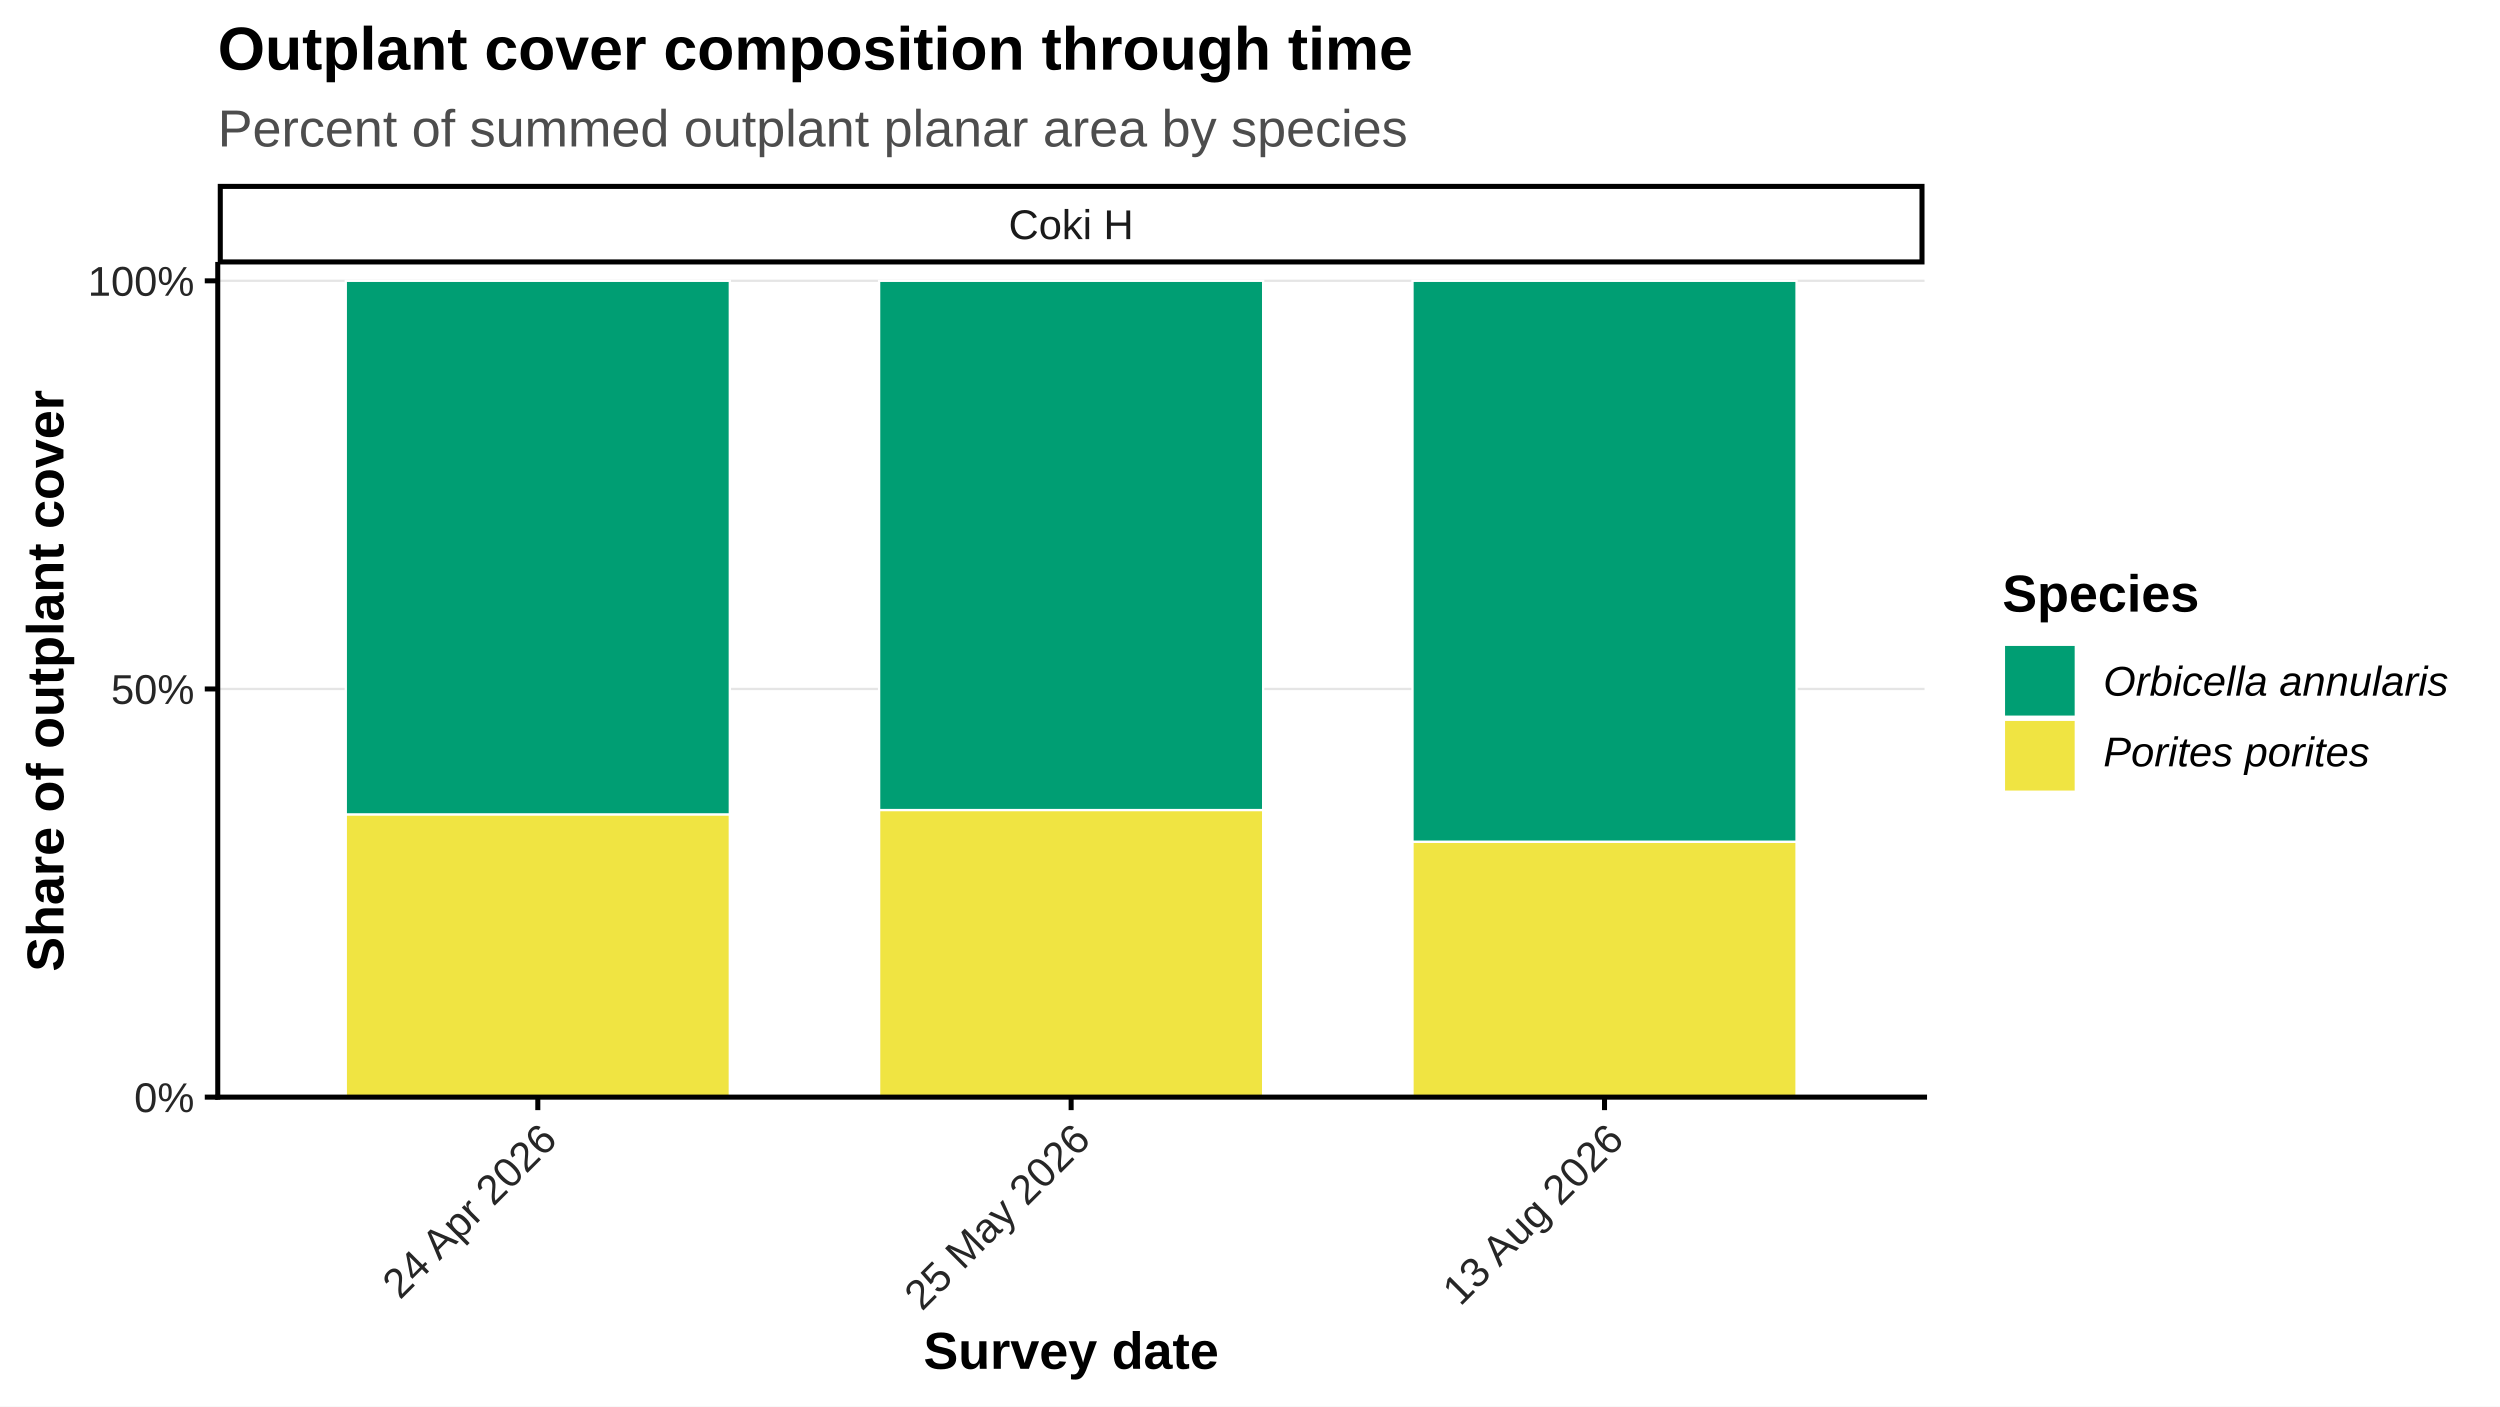
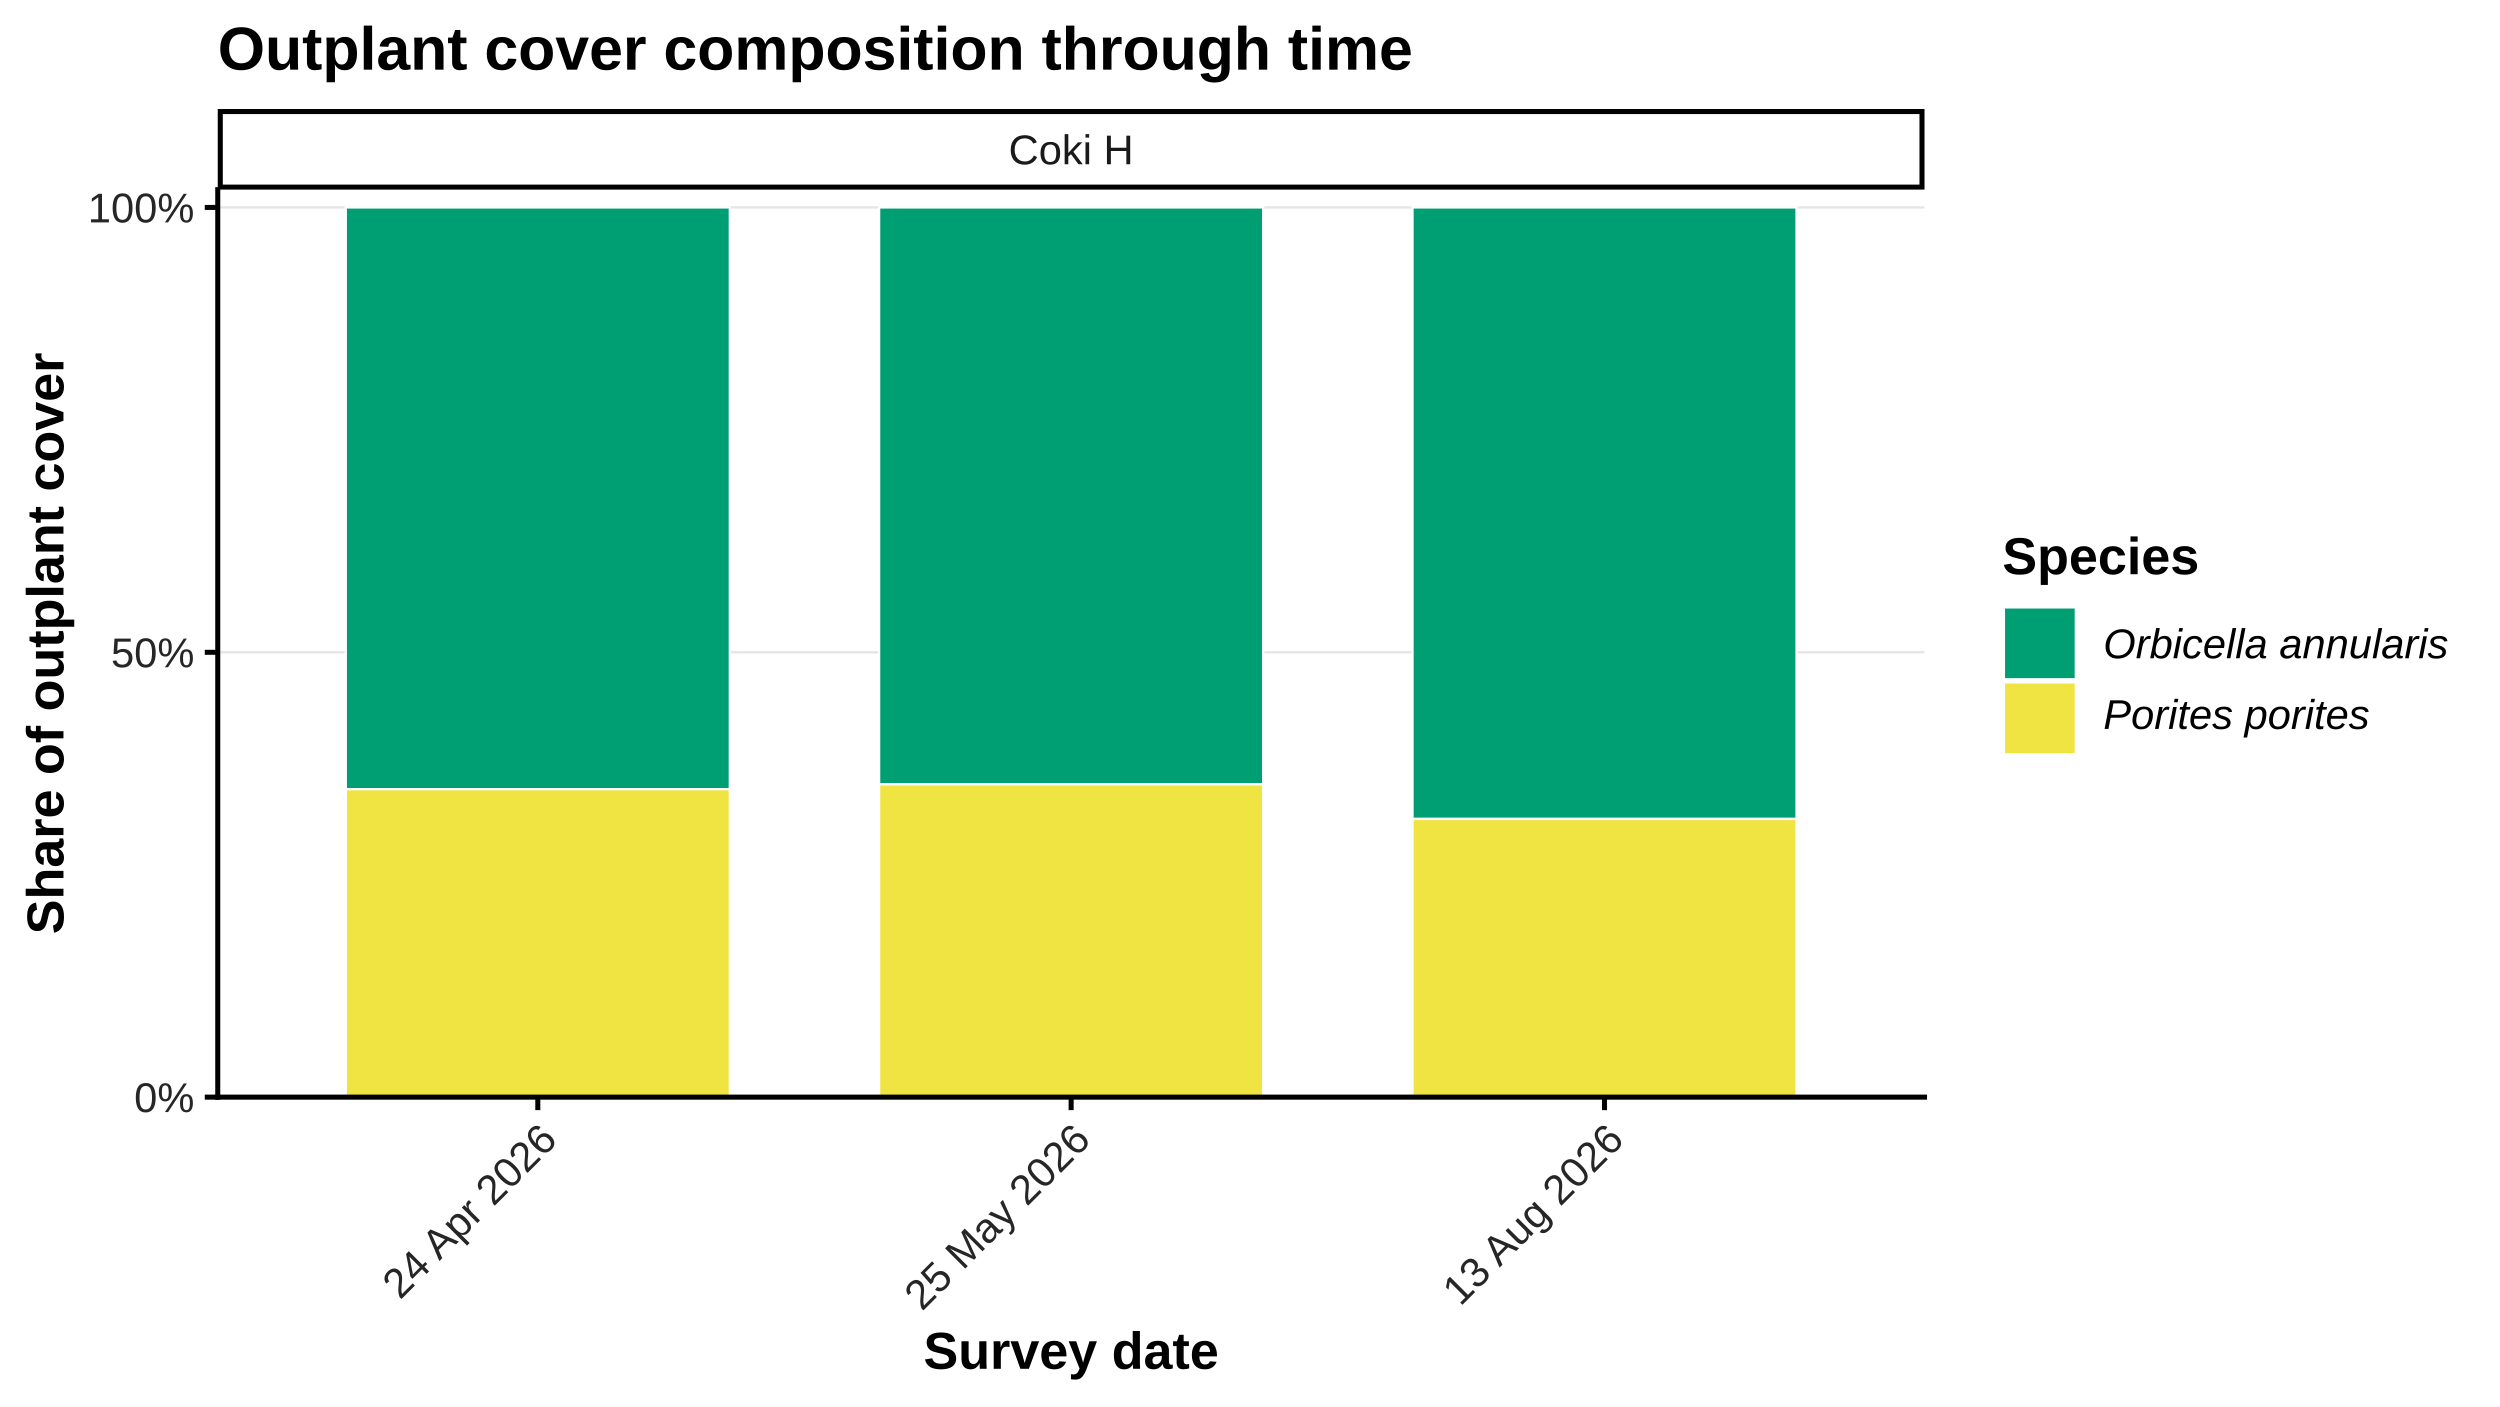
<svg xmlns="http://www.w3.org/2000/svg" class="svglite" width="576.00pt" height="324.00pt" viewBox="0 0 576.00 324.00">
  <defs>
    <style type="text/css">
    .svglite line, .svglite polyline, .svglite polygon, .svglite path, .svglite rect, .svglite circle {
      fill: none;
      stroke: #000000;
      stroke-linecap: round;
      stroke-linejoin: round;
      stroke-miterlimit: 10.00;
    }
    .svglite text {
      white-space: pre;
    }
  </style>
  </defs>
  <rect width="100%" height="100%" style="stroke: none; fill: #FFFFFF;" />
  <defs>
    <clipPath id="cpMC4wMHw1NzYuMDB8MC4wMHwzMjQuMDA=">
      <rect x="0.00" y="0.00" width="576.00" height="324.00" />
    </clipPath>
  </defs>
  <g clip-path="url(#cpMC4wMHw1NzYuMDB8MC4wMHwzMjQuMDA=)">
    <rect x="0.00" y="0.00" width="576.00" height="324.00" style="stroke-width: 1.16; stroke: #FFFFFF; fill: #FFFFFF;" />
  </g>
  <defs>
-     <clipPath id="cpNTAuMTd8NDQzLjQxfDYwLjkzfDI1Mi43OA==">
-       <rect x="50.17" y="60.93" width="393.24" height="191.84" />
+     <clipPath id="cpNTAuMTd8NDQzLjQxfDQzLjcwfDI1Mi43OA==">
+       <rect x="50.17" y="43.70" width="393.24" height="209.08" />
    </clipPath>
  </defs>
-   <g clip-path="url(#cpNTAuMTd8NDQzLjQxfDYwLjkzfDI1Mi43OA==)">
-     <rect x="50.17" y="60.93" width="393.24" height="191.84" style="stroke-width: 1.16; stroke: none; fill: #FFFFFF;" />
+   <g clip-path="url(#cpNTAuMTd8NDQzLjQxfDQzLjcwfDI1Mi43OA==)">
+     <rect x="50.17" y="43.70" width="393.24" height="209.08" style="stroke-width: 1.16; stroke: none; fill: #FFFFFF;" />
    <polyline points="50.17,252.78 443.41,252.78 " style="stroke-width: 0.53; stroke: #E5E5E5; stroke-linecap: butt;" />
-     <polyline points="50.17,158.74 443.41,158.74 " style="stroke-width: 0.53; stroke: #E5E5E5; stroke-linecap: butt;" />
-     <polyline points="50.17,64.70 443.41,64.70 " style="stroke-width: 0.53; stroke: #E5E5E5; stroke-linecap: butt;" />
-     <rect x="79.67" y="64.70" width="88.48" height="122.99" style="stroke-width: 0.53; stroke: #FFFFFF; stroke-linecap: butt; stroke-linejoin: miter; fill: #009E73;" />
-     <rect x="79.67" y="187.68" width="88.48" height="65.10" style="stroke-width: 0.53; stroke: #FFFFFF; stroke-linecap: butt; stroke-linejoin: miter; fill: #F0E442;" />
-     <rect x="202.55" y="64.70" width="88.48" height="121.95" style="stroke-width: 0.53; stroke: #FFFFFF; stroke-linecap: butt; stroke-linejoin: miter; fill: #009E73;" />
-     <rect x="202.55" y="186.65" width="88.48" height="66.13" style="stroke-width: 0.53; stroke: #FFFFFF; stroke-linecap: butt; stroke-linejoin: miter; fill: #F0E442;" />
-     <rect x="325.44" y="64.70" width="88.48" height="129.27" style="stroke-width: 0.53; stroke: #FFFFFF; stroke-linecap: butt; stroke-linejoin: miter; fill: #009E73;" />
-     <rect x="325.44" y="193.97" width="88.48" height="58.81" style="stroke-width: 0.53; stroke: #FFFFFF; stroke-linecap: butt; stroke-linejoin: miter; fill: #F0E442;" />
+     <polyline points="50.17,150.29 443.41,150.29 " style="stroke-width: 0.53; stroke: #E5E5E5; stroke-linecap: butt;" />
+     <polyline points="50.17,47.79 443.41,47.79 " style="stroke-width: 0.53; stroke: #E5E5E5; stroke-linecap: butt;" />
+     <rect x="79.67" y="47.79" width="88.48" height="134.04" style="stroke-width: 0.53; stroke: #FFFFFF; stroke-linecap: butt; stroke-linejoin: miter; fill: #009E73;" />
+     <rect x="79.67" y="181.83" width="88.48" height="70.95" style="stroke-width: 0.53; stroke: #FFFFFF; stroke-linecap: butt; stroke-linejoin: miter; fill: #F0E442;" />
+     <rect x="202.55" y="47.79" width="88.48" height="132.91" style="stroke-width: 0.53; stroke: #FFFFFF; stroke-linecap: butt; stroke-linejoin: miter; fill: #009E73;" />
+     <rect x="202.55" y="180.70" width="88.48" height="72.07" style="stroke-width: 0.53; stroke: #FFFFFF; stroke-linecap: butt; stroke-linejoin: miter; fill: #F0E442;" />
+     <rect x="325.44" y="47.79" width="88.48" height="140.89" style="stroke-width: 0.53; stroke: #FFFFFF; stroke-linecap: butt; stroke-linejoin: miter; fill: #009E73;" />
+     <rect x="325.44" y="188.68" width="88.48" height="64.10" style="stroke-width: 0.53; stroke: #FFFFFF; stroke-linecap: butt; stroke-linejoin: miter; fill: #F0E442;" />
  </g>
  <g clip-path="url(#cpMC4wMHw1NzYuMDB8MC4wMHwzMjQuMDA=)">
</g>
  <defs>
-     <clipPath id="cpNTAuMTd8NDQzLjQxfDQyLjM2fDYwLjkz">
-       <rect x="50.17" y="42.36" width="393.24" height="18.57" />
+     <clipPath id="cpNTAuMTd8NDQzLjQxfDI1LjEyfDQzLjcw">
+       <rect x="50.17" y="25.12" width="393.24" height="18.57" />
    </clipPath>
  </defs>
-   <g clip-path="url(#cpNTAuMTd8NDQzLjQxfDQyLjM2fDYwLjkz)">
-     <rect x="50.17" y="42.36" width="393.24" height="18.57" style="stroke-width: 2.33; fill: #FFFFFF;" />
-     <text x="246.79" y="55.09" text-anchor="middle" style="font-size: 9.60px;fill: #1A1A1A; font-family: &quot;Arial&quot;;" textLength="28.78px" lengthAdjust="spacingAndGlyphs">Coki H</text>
+   <g clip-path="url(#cpNTAuMTd8NDQzLjQxfDI1LjEyfDQzLjcw)">
+     <rect x="50.17" y="25.12" width="393.24" height="18.57" style="stroke-width: 2.33; fill: #FFFFFF;" />
+     <text x="246.79" y="37.85" text-anchor="middle" style="font-size: 9.60px;fill: #1A1A1A; font-family: &quot;Arial&quot;;" textLength="28.78px" lengthAdjust="spacingAndGlyphs">Coki H</text>
  </g>
  <g clip-path="url(#cpMC4wMHw1NzYuMDB8MC4wMHwzMjQuMDA=)">
    <polyline points="50.17,252.78 443.41,252.78 " style="stroke-width: 1.16; stroke-linecap: square;" />
    <polyline points="123.91,255.77 123.91,252.78 " style="stroke-width: 1.16; stroke-linecap: butt;" />
    <polyline points="246.79,255.77 246.79,252.78 " style="stroke-width: 1.16; stroke-linecap: butt;" />
    <polyline points="369.68,255.77 369.68,252.78 " style="stroke-width: 1.16; stroke-linecap: butt;" />
    <text transform="translate(128.77,263.02) rotate(-45)" text-anchor="end" style="font-size: 9.60px;fill: #262626; font-family: &quot;Arial&quot;;" textLength="52.27px" lengthAdjust="spacingAndGlyphs">24 Apr 2026</text>
    <text transform="translate(251.66,263.02) rotate(-45)" text-anchor="end" style="font-size: 9.60px;fill: #262626; font-family: &quot;Arial&quot;;" textLength="55.46px" lengthAdjust="spacingAndGlyphs">25 May 2026</text>
    <text transform="translate(374.55,263.02) rotate(-45)" text-anchor="end" style="font-size: 9.60px;fill: #262626; font-family: &quot;Arial&quot;;" textLength="54.41px" lengthAdjust="spacingAndGlyphs">13 Aug 2026</text>
-     <polyline points="50.17,252.78 50.17,60.93 " style="stroke-width: 1.16; stroke-linecap: square;" />
+     <polyline points="50.17,252.78 50.17,43.70 " style="stroke-width: 1.16; stroke-linecap: square;" />
    <text x="44.79" y="256.22" text-anchor="end" style="font-size: 9.60px;fill: #262626; font-family: &quot;Arial&quot;;" textLength="13.87px" lengthAdjust="spacingAndGlyphs">0%</text>
-     <text x="44.79" y="162.18" text-anchor="end" style="font-size: 9.60px;fill: #262626; font-family: &quot;Arial&quot;;" textLength="19.20px" lengthAdjust="spacingAndGlyphs">50%</text>
-     <text x="44.79" y="68.14" text-anchor="end" style="font-size: 9.60px;fill: #262626; font-family: &quot;Arial&quot;;" textLength="24.54px" lengthAdjust="spacingAndGlyphs">100%</text>
+     <text x="44.79" y="153.73" text-anchor="end" style="font-size: 9.60px;fill: #262626; font-family: &quot;Arial&quot;;" textLength="19.20px" lengthAdjust="spacingAndGlyphs">50%</text>
+     <text x="44.79" y="51.24" text-anchor="end" style="font-size: 9.60px;fill: #262626; font-family: &quot;Arial&quot;;" textLength="24.54px" lengthAdjust="spacingAndGlyphs">100%</text>
    <polyline points="47.18,252.78 50.17,252.78 " style="stroke-width: 1.16; stroke-linecap: butt;" />
-     <polyline points="47.18,158.74 50.17,158.74 " style="stroke-width: 1.16; stroke-linecap: butt;" />
-     <polyline points="47.18,64.70 50.17,64.70 " style="stroke-width: 1.16; stroke-linecap: butt;" />
+     <polyline points="47.18,150.29 50.17,150.29 " style="stroke-width: 1.16; stroke-linecap: butt;" />
+     <polyline points="47.18,47.79 50.17,47.79 " style="stroke-width: 1.16; stroke-linecap: butt;" />
    <text x="246.79" y="315.37" text-anchor="middle" style="font-size: 12.00px; font-weight: bold; font-family: &quot;Arial&quot;;" textLength="68.04px" lengthAdjust="spacingAndGlyphs">Survey date</text>
-     <text transform="translate(14.62,156.86) rotate(-90)" text-anchor="middle" style="font-size: 12.00px; font-weight: bold; font-family: &quot;Arial&quot;;" textLength="134.03px" lengthAdjust="spacingAndGlyphs">Share of outplant cover</text>
-     <rect x="455.36" y="124.96" width="114.66" height="63.78" style="stroke-width: 1.16; stroke: none; fill: #FFFFFF;" />
-     <text x="461.34" y="140.91" style="font-size: 12.00px; font-weight: bold; font-family: &quot;Arial&quot;;" textLength="45.37px" lengthAdjust="spacingAndGlyphs">Species</text>
-     <rect x="461.34" y="148.21" width="17.28" height="17.28" style="stroke-width: 1.16; stroke: none; fill: #FFFFFF;" />
-     <rect x="461.70" y="148.56" width="16.57" height="16.57" style="stroke-width: 0.53; stroke: #FFFFFF; stroke-linecap: butt; stroke-linejoin: miter; fill: #009E73;" />
-     <rect x="461.34" y="165.49" width="17.28" height="17.28" style="stroke-width: 1.16; stroke: none; fill: #FFFFFF;" />
-     <rect x="461.70" y="165.84" width="16.57" height="16.57" style="stroke-width: 0.53; stroke: #FFFFFF; stroke-linecap: butt; stroke-linejoin: miter; fill: #F0E442;" />
-     <text x="484.60" y="160.28" style="font-size: 9.60px; font-style: italic; font-family: &quot;Arial&quot;;" textLength="79.44px" lengthAdjust="spacingAndGlyphs">Orbicella annularis</text>
-     <text x="484.60" y="176.57" style="font-size: 9.60px; font-style: italic; font-family: &quot;Arial&quot;;" textLength="61.32px" lengthAdjust="spacingAndGlyphs">Porites porites</text>
-     <text x="50.17" y="33.74" style="font-size: 12.00px;fill: #4D4D4D; font-family: &quot;Arial&quot;;" textLength="274.14px" lengthAdjust="spacingAndGlyphs">Percent of summed outplant planar area by species</text>
+     <text transform="translate(14.62,148.24) rotate(-90)" text-anchor="middle" style="font-size: 12.00px; font-weight: bold; font-family: &quot;Arial&quot;;" textLength="134.03px" lengthAdjust="spacingAndGlyphs">Share of outplant cover</text>
+     <rect x="455.36" y="116.35" width="114.66" height="63.78" style="stroke-width: 1.16; stroke: none; fill: #FFFFFF;" />
+     <text x="461.34" y="132.29" style="font-size: 12.00px; font-weight: bold; font-family: &quot;Arial&quot;;" textLength="45.37px" lengthAdjust="spacingAndGlyphs">Species</text>
+     <rect x="461.34" y="139.59" width="17.28" height="17.28" style="stroke-width: 1.16; stroke: none; fill: #FFFFFF;" />
+     <rect x="461.70" y="139.94" width="16.57" height="16.57" style="stroke-width: 0.53; stroke: #FFFFFF; stroke-linecap: butt; stroke-linejoin: miter; fill: #009E73;" />
+     <rect x="461.34" y="156.87" width="17.28" height="17.28" style="stroke-width: 1.16; stroke: none; fill: #FFFFFF;" />
+     <rect x="461.70" y="157.22" width="16.57" height="16.57" style="stroke-width: 0.53; stroke: #FFFFFF; stroke-linecap: butt; stroke-linejoin: miter; fill: #F0E442;" />
+     <text x="484.60" y="151.66" style="font-size: 9.60px; font-style: italic; font-family: &quot;Arial&quot;;" textLength="79.44px" lengthAdjust="spacingAndGlyphs">Orbicella annularis</text>
+     <text x="484.60" y="167.95" style="font-size: 9.60px; font-style: italic; font-family: &quot;Arial&quot;;" textLength="61.32px" lengthAdjust="spacingAndGlyphs">Porites porites</text>
    <text x="50.17" y="16.05" style="font-size: 14.00px; font-weight: bold; font-family: &quot;Arial&quot;;" textLength="275.21px" lengthAdjust="spacingAndGlyphs">Outplant cover composition through time</text>
  </g>
</svg>
